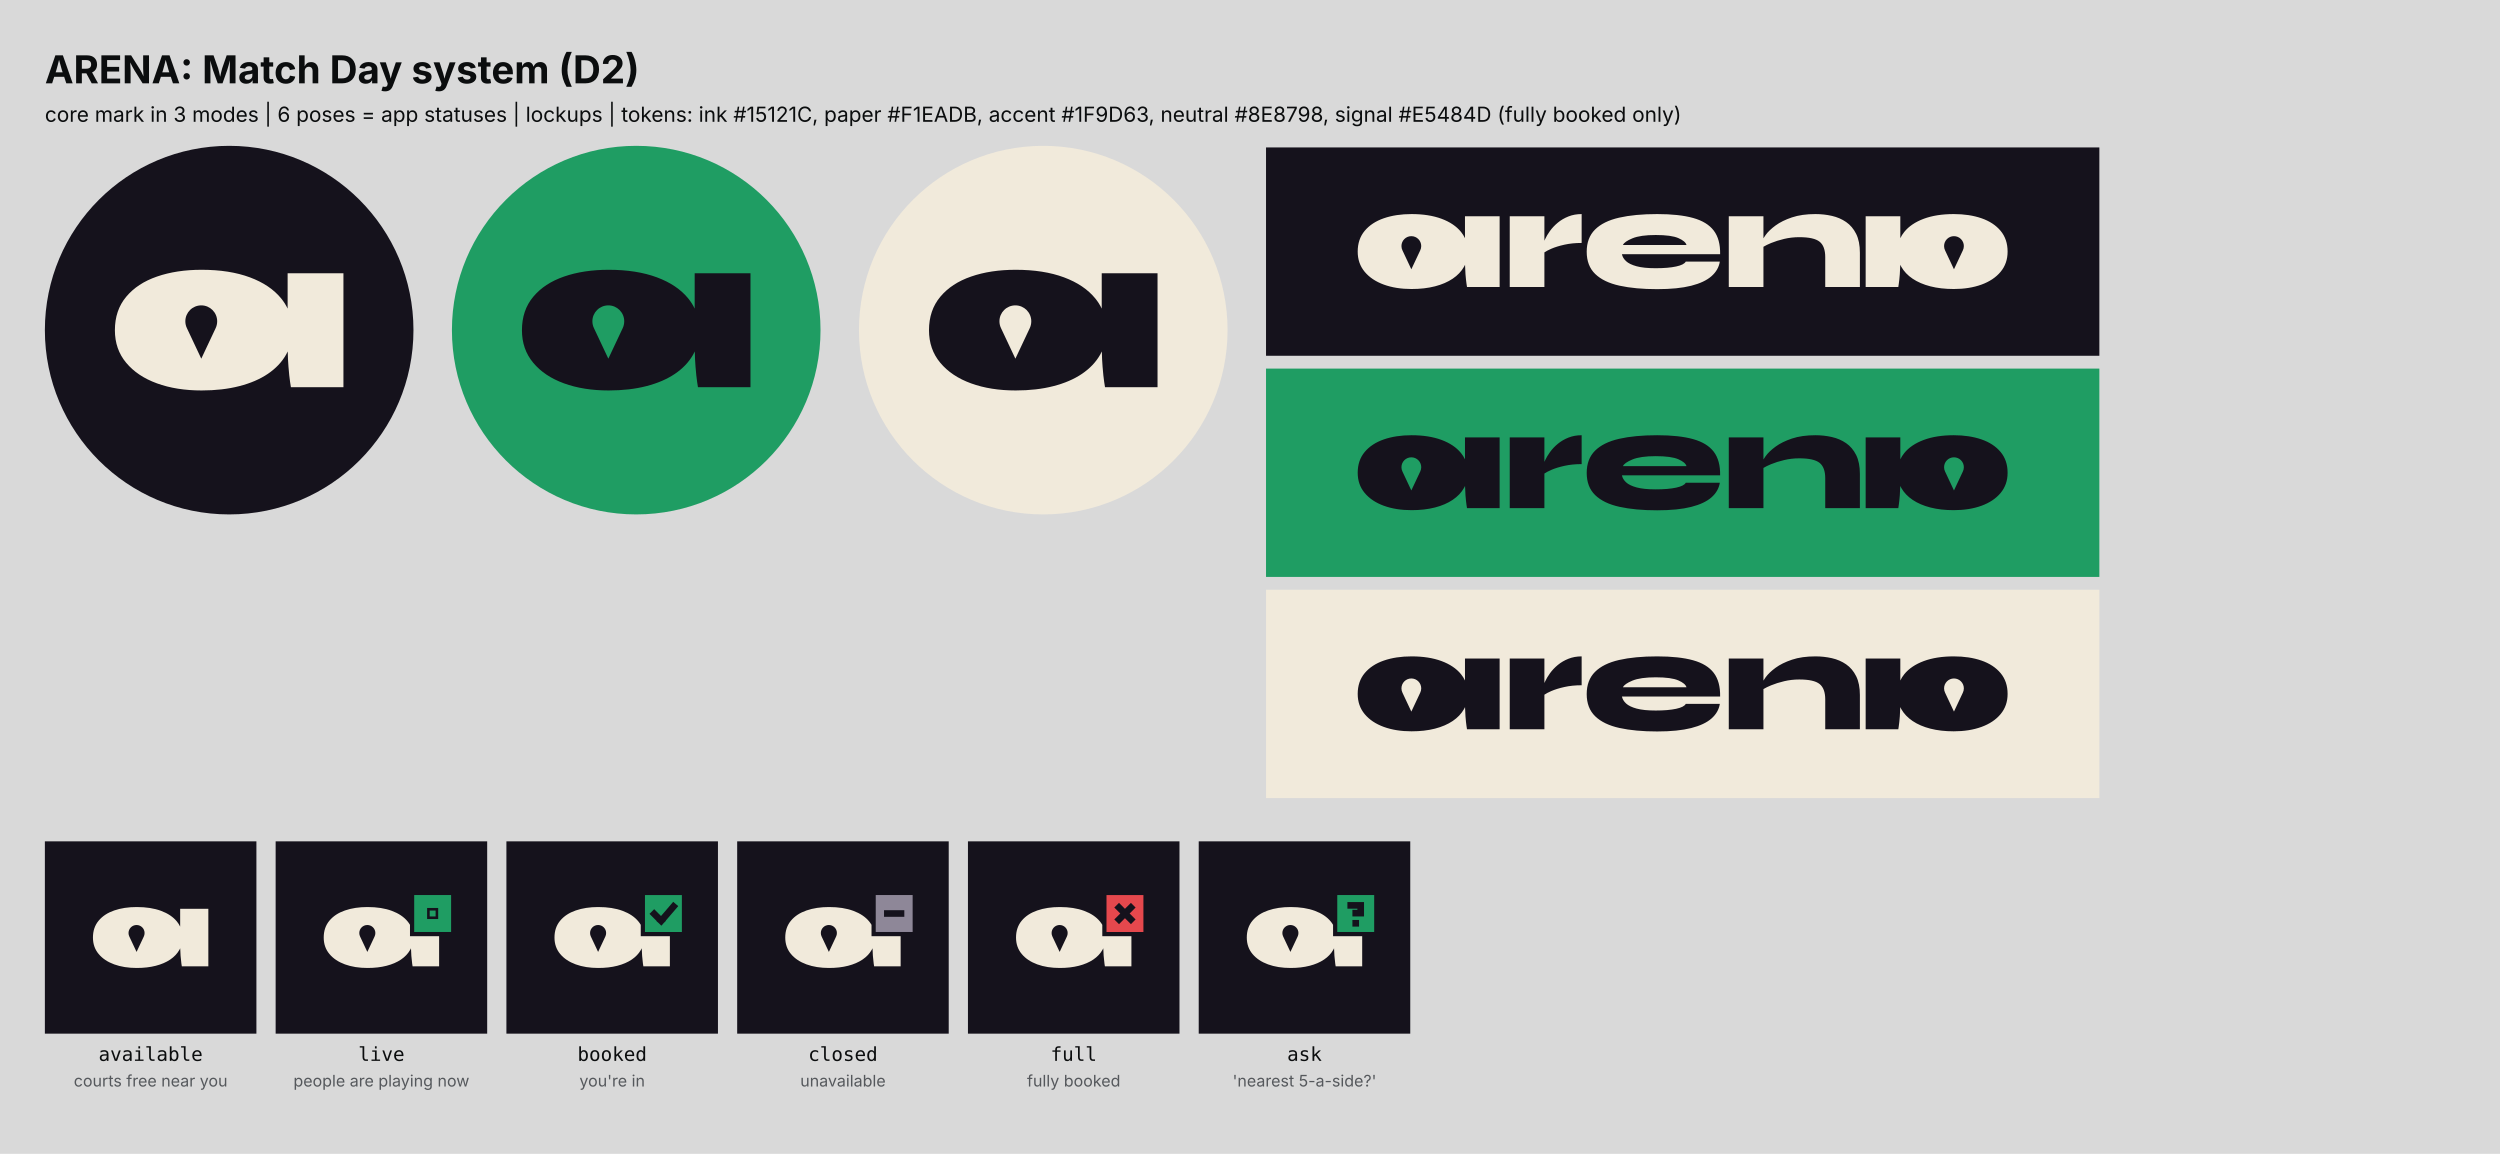
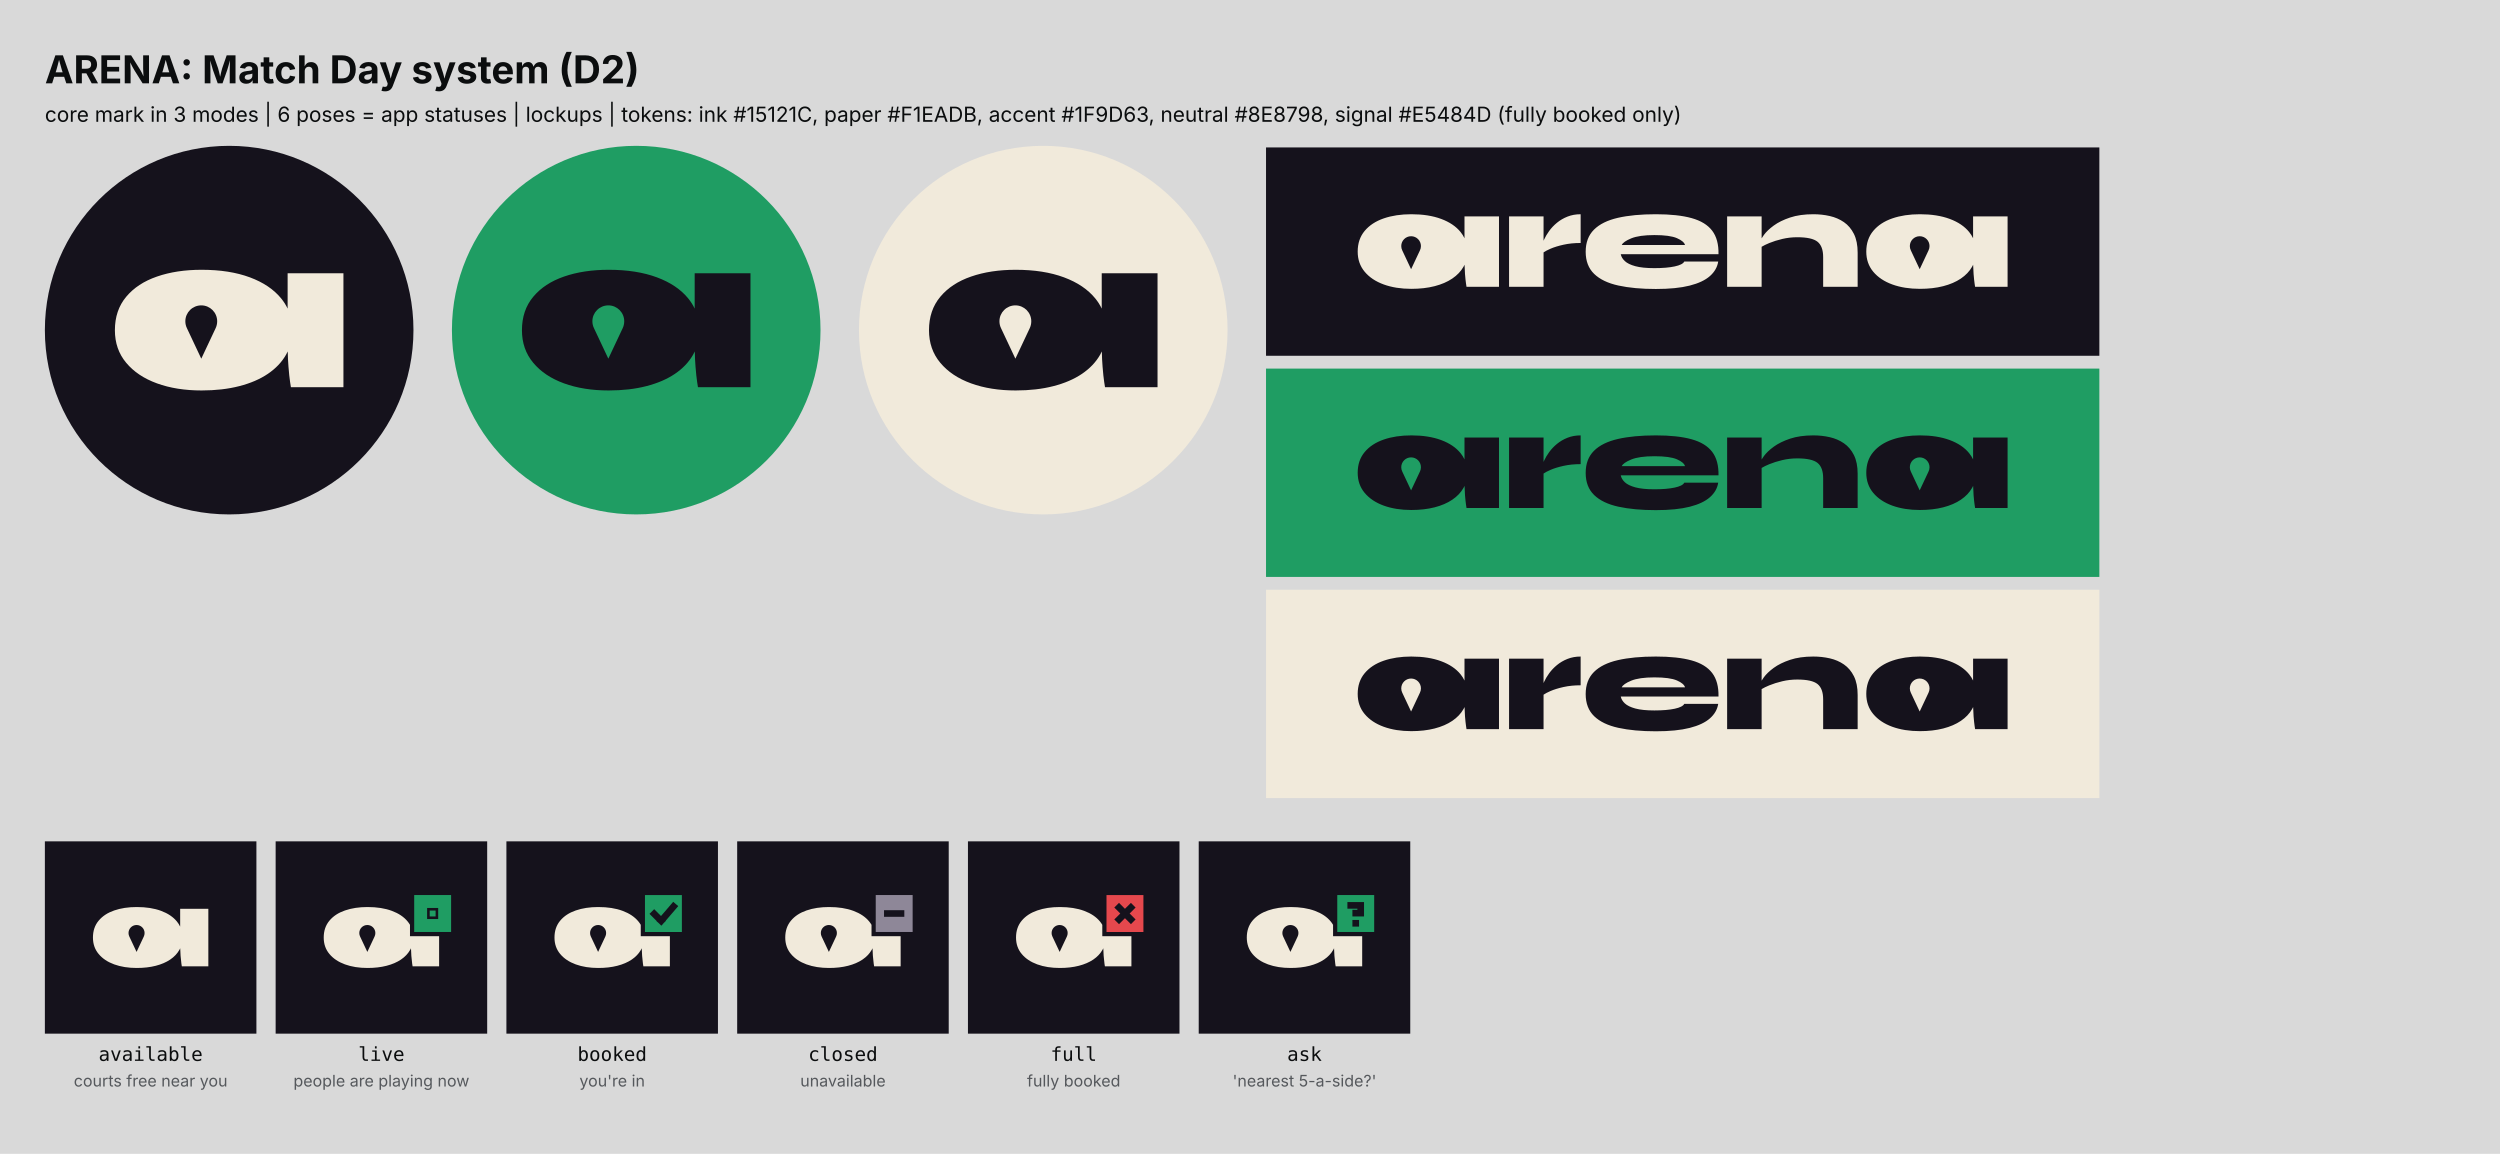
<svg xmlns="http://www.w3.org/2000/svg" width="1560" height="720" viewBox="0 0 1560 720">
  <rect width="100%" height="100%" fill="#D9D9D9" />
  <text x="28" y="52" font-family="Inter, sans-serif" font-weight="700" font-size="24" fill="#0B0D0E">ARENA: Match Day system (D2)</text>
  <text x="28" y="76" font-family="Inter, sans-serif" font-size="13" fill="#0B0D0E">core mark in 3 modes | 6 poses = app statuses | lockups | tokens: ink #15121C, paper #F1EADB, accent #1F9D63, neutral #8E8798, signal #E5484D (fully booked only)</text>
  <circle cx="143" cy="206" r="115" fill="#15121C" />
  <g transform="translate(64.96 127.96) scale(3.2515)">
    <path fill="#F1EADB" d="M18.71 35.58Q13.89 35.58 10.15 34.22Q6.4 32.86 4.24 30.27Q2.07 27.68 2.07 24.02Q2.07 20.19 4.24 17.6Q6.4 15.01 10.15 13.72Q13.89 12.42 18.71 12.42Q24.07 12.42 27.97 13.87Q31.87 15.32 33.99 17.93Q34.74 18.85 35.22 19.87V13.09H45.93V34.95H35.85L35.69 33.93Q35.53 32.9 35.38 30.98Q35.27 29.69 35.24 28.09Q35.09 28.42 34.91 28.73Q33.7 30.85 31.43 32.39Q29.15 33.93 25.94 34.75Q22.73 35.58 18.71 35.58ZM21.7 22.3C21.7 20.62 20.33 19.25 18.65 19.25C16.96 19.25 15.59 20.62 15.59 22.3C15.59 22.78 15.7 23.24 15.9 23.64L18.65 29.48L21.39 23.66C21.59 23.25 21.7 22.79 21.7 22.3Z" />
    <path fill="#1F9D63" d="" />
  </g>
  <circle cx="397" cy="206" r="115" fill="#1F9D63" />
  <g transform="translate(318.96 127.96) scale(3.2515)">
    <path fill="#15121C" d="M18.71 35.58Q13.89 35.58 10.15 34.22Q6.4 32.86 4.24 30.27Q2.07 27.68 2.07 24.02Q2.07 20.19 4.24 17.6Q6.4 15.01 10.15 13.72Q13.89 12.42 18.71 12.42Q24.07 12.42 27.97 13.87Q31.87 15.32 33.99 17.93Q34.74 18.85 35.22 19.87V13.09H45.93V34.95H35.85L35.69 33.93Q35.53 32.9 35.38 30.98Q35.27 29.69 35.24 28.09Q35.09 28.42 34.91 28.73Q33.7 30.85 31.43 32.39Q29.15 33.93 25.94 34.75Q22.73 35.58 18.71 35.58ZM21.7 22.3C21.7 20.62 20.33 19.25 18.65 19.25C16.96 19.25 15.59 20.62 15.59 22.3C15.59 22.78 15.7 23.24 15.9 23.64L18.65 29.48L21.39 23.66C21.59 23.25 21.7 22.79 21.7 22.3Z" />
    <path fill="#15121C" d="" />
  </g>
  <circle cx="651" cy="206" r="115" fill="#F1EADB" />
  <g transform="translate(572.96 127.96) scale(3.2515)">
    <path fill="#15121C" d="M18.71 35.58Q13.89 35.58 10.15 34.22Q6.4 32.86 4.24 30.27Q2.07 27.68 2.07 24.02Q2.07 20.19 4.24 17.6Q6.4 15.01 10.15 13.72Q13.89 12.42 18.71 12.42Q24.07 12.42 27.97 13.87Q31.87 15.32 33.99 17.93Q34.74 18.85 35.22 19.87V13.09H45.93V34.95H35.85L35.69 33.93Q35.53 32.9 35.38 30.98Q35.27 29.69 35.24 28.09Q35.09 28.42 34.91 28.73Q33.7 30.85 31.43 32.39Q29.15 33.93 25.94 34.75Q22.73 35.58 18.71 35.58ZM21.7 22.3C21.7 20.62 20.33 19.25 18.65 19.25C16.96 19.25 15.59 20.62 15.59 22.3C15.59 22.78 15.7 23.24 15.9 23.64L18.65 29.48L21.39 23.66C21.59 23.25 21.7 22.79 21.7 22.3Z" />
    <path fill="#1F9D63" d="" />
  </g>
  <rect x="790" y="92" width="520" height="130" fill="#15121C" />
-   <g transform="translate(844.05 179.08) scale(0.0901)">
-     <path fill="#F1EADB" d="M4163 14Q4073 14 4001 -4.5Q3929 -23 3878 -57.5Q3827 -92 3800 -139.5Q3796.02 -146.5 3792.63 -153.73Q3791.86 -117.96 3789.5 -89Q3786 -46 3782.5 -23L3779 0H3553V-490H3793V-338.02Q3803.82 -360.96 3820.5 -381.5Q3868 -440 3955.5 -472.5Q4043 -505 4163 -505Q4271 -505 4355 -476Q4439 -447 4487.5 -389Q4536 -331 4536 -245Q4536 -163 4487.5 -105Q4439 -47 4355 -16.5Q4271 14 4163 14ZM408 14Q300 14 216 -16.5Q132 -47 83.5 -105Q35 -163 35 -245Q35 -331 83.5 -389Q132 -447 216 -476Q300 -505 408 -505Q528 -505 615.5 -472.5Q703 -440 750.5 -381.5Q767.18 -360.96 778 -338.02V-490H1018V0H792L788.5 -23Q785 -46 781.5 -89Q779.14 -117.96 778.37 -153.73Q774.98 -146.5 771 -139.5Q744 -92 693 -57.5Q642 -23 570 -4.5Q498 14 408 14ZM2307 -176H2543Q2534 -118 2485.5 -75Q2437 -32 2344.5 -8.5Q2252 15 2109 15Q1958 15 1848.5 -9Q1739 -33 1680 -90Q1621 -147 1621 -244Q1621 -340 1678.5 -397.5Q1736 -455 1845 -480Q1954 -505 2109 -505Q2261 -505 2358 -478Q2455 -451 2501 -390.5Q2547 -330 2545 -227H1865Q1870 -201 1893.5 -179Q1917 -157 1966.5 -143.5Q2016 -130 2099 -130Q2185 -130 2240.5 -142Q2296 -154 2307 -176ZM2605 -490H2845V-337.13Q2851.23 -347.69 2860.5 -360.5Q2884 -393 2929 -426Q2974 -459 3042.5 -482Q3111 -505 3205 -505Q3264 -505 3319 -492.5Q3374 -480 3417.5 -450Q3461 -420 3487 -368Q3513 -316 3513 -237V0H3273V-207Q3273 -282 3234 -313.5Q3195 -345 3093 -345Q3039 -345 2988.5 -333Q2938 -321 2898 -304.5Q2866.09 -291.34 2845 -278.49V0H2605ZM1088 -490H1328V-320.34Q1329.87 -324.82 1332 -329.5Q1345 -358 1367 -388.5Q1389 -419 1421 -445.5Q1453 -472 1494.5 -488.5Q1536 -505 1586 -505V-305Q1521 -305 1467 -293Q1413 -281 1375 -264.5Q1345.95 -251.88 1328 -239.56V0H1088ZM2099 -360Q1993 -360 1937.5 -337Q1882 -314 1872 -291H2312Q2305 -317 2256 -338.5Q2207 -360 2099 -360ZM474.98 -283.52C474.98 -321.34 444.32 -352 406.5 -352C368.68 -352 338.02 -321.34 338.02 -283.52C338.02 -272.59 340.58 -262.25 345.14 -253.09L406.5 -122.59L467.86 -253.09C472.42 -262.25 474.98 -272.59 474.98 -283.52ZM4232.98 -283.52C4232.98 -321.34 4202.32 -352 4164.5 -352C4126.68 -352 4096.02 -321.34 4096.02 -283.52C4096.02 -272.59 4098.58 -262.26 4103.13 -253.09L4164.5 -122.59L4225.87 -253.09C4230.42 -262.26 4232.98 -272.59 4232.98 -283.52Z" />
+   <g transform="translate(844.06 178.98) scale(0.0897)">
+     <path fill="#F1EADB" d="M408 14Q300 14 216 -16.5Q132 -47 83.5 -105Q35 -163 35 -245Q35 -331 83.5 -389Q132 -447 216 -476Q300 -505 408 -505Q528 -505 615.5 -472.5Q703 -440 750.5 -381.5Q767.18 -360.96 778 -338.02V-490H1018V0H792L788.5 -23Q785 -46 781.5 -89Q779.14 -117.96 778.37 -153.73Q774.98 -146.5 771 -139.5Q744 -92 693 -57.5Q642 -23 570 -4.5Q498 14 408 14ZM3946 14Q3838 14 3754 -16.5Q3670 -47 3621.5 -105Q3573 -163 3573 -245Q3573 -331 3621.5 -389Q3670 -447 3754 -476Q3838 -505 3946 -505Q4066 -505 4153.5 -472.5Q4241 -440 4288.5 -381.5Q4305.18 -360.96 4316 -338.02V-490H4556V0H4330L4326.5 -23Q4323 -46 4319.5 -89Q4317.14 -117.96 4316.37 -153.73Q4312.98 -146.5 4309 -139.5Q4282 -92 4231 -57.5Q4180 -23 4108 -4.5Q4036 14 3946 14ZM2307 -176H2543Q2534 -118 2485.5 -75Q2437 -32 2344.5 -8.5Q2252 15 2109 15Q1958 15 1848.5 -9Q1739 -33 1680 -90Q1621 -147 1621 -244Q1621 -340 1678.5 -397.5Q1736 -455 1845 -480Q1954 -505 2109 -505Q2261 -505 2358 -478Q2455 -451 2501 -390.5Q2547 -330 2545 -227H1865Q1870 -201 1893.5 -179Q1917 -157 1966.5 -143.5Q2016 -130 2099 -130Q2185 -130 2240.5 -142Q2296 -154 2307 -176ZM2605 -490H2845V-337.13Q2851.23 -347.69 2860.5 -360.5Q2884 -393 2929 -426Q2974 -459 3042.5 -482Q3111 -505 3205 -505Q3264 -505 3319 -492.5Q3374 -480 3417.5 -450Q3461 -420 3487 -368Q3513 -316 3513 -237V0H3273V-207Q3273 -282 3234 -313.5Q3195 -345 3093 -345Q3039 -345 2988.5 -333Q2938 -321 2898 -304.5Q2866.09 -291.34 2845 -278.49V0H2605ZM1088 -490H1328V-320.34Q1329.87 -324.82 1332 -329.5Q1345 -358 1367 -388.5Q1389 -419 1421 -445.5Q1453 -472 1494.5 -488.5Q1536 -505 1586 -505V-305Q1521 -305 1467 -293Q1413 -281 1375 -264.5Q1345.95 -251.88 1328 -239.56V0H1088ZM2099 -360Q1993 -360 1937.5 -337Q1882 -314 1872 -291H2312Q2305 -317 2256 -338.5Q2207 -360 2099 -360ZM474.98 -283.52C474.98 -321.34 444.32 -352 406.5 -352C368.68 -352 338.02 -321.34 338.02 -283.52C338.02 -272.59 340.58 -262.25 345.14 -253.09L406.5 -122.59L467.86 -253.09C472.42 -262.25 474.98 -272.59 474.98 -283.52ZM4012.98 -283.52C4012.98 -321.34 3982.32 -352 3944.5 -352C3906.68 -352 3876.02 -321.34 3876.02 -283.52C3876.02 -272.59 3878.58 -262.25 3883.14 -253.08L3944.5 -122.59L4005.86 -253.08C4010.42 -262.25 4012.98 -272.59 4012.98 -283.52Z" />
    <path fill="#1F9D63" d="" />
  </g>
  <rect x="790" y="230" width="520" height="130" fill="#1F9D63" />
-   <g transform="translate(844.05 317.08) scale(0.0901)">
-     <path fill="#15121C" d="M4163 14Q4073 14 4001 -4.5Q3929 -23 3878 -57.5Q3827 -92 3800 -139.5Q3796.02 -146.5 3792.63 -153.73Q3791.86 -117.96 3789.5 -89Q3786 -46 3782.5 -23L3779 0H3553V-490H3793V-338.02Q3803.82 -360.96 3820.5 -381.5Q3868 -440 3955.5 -472.5Q4043 -505 4163 -505Q4271 -505 4355 -476Q4439 -447 4487.5 -389Q4536 -331 4536 -245Q4536 -163 4487.5 -105Q4439 -47 4355 -16.5Q4271 14 4163 14ZM408 14Q300 14 216 -16.5Q132 -47 83.5 -105Q35 -163 35 -245Q35 -331 83.5 -389Q132 -447 216 -476Q300 -505 408 -505Q528 -505 615.5 -472.5Q703 -440 750.5 -381.5Q767.18 -360.96 778 -338.02V-490H1018V0H792L788.5 -23Q785 -46 781.5 -89Q779.14 -117.96 778.37 -153.73Q774.98 -146.5 771 -139.5Q744 -92 693 -57.5Q642 -23 570 -4.5Q498 14 408 14ZM2307 -176H2543Q2534 -118 2485.5 -75Q2437 -32 2344.5 -8.5Q2252 15 2109 15Q1958 15 1848.5 -9Q1739 -33 1680 -90Q1621 -147 1621 -244Q1621 -340 1678.5 -397.5Q1736 -455 1845 -480Q1954 -505 2109 -505Q2261 -505 2358 -478Q2455 -451 2501 -390.5Q2547 -330 2545 -227H1865Q1870 -201 1893.5 -179Q1917 -157 1966.5 -143.5Q2016 -130 2099 -130Q2185 -130 2240.5 -142Q2296 -154 2307 -176ZM2605 -490H2845V-337.13Q2851.23 -347.69 2860.5 -360.5Q2884 -393 2929 -426Q2974 -459 3042.5 -482Q3111 -505 3205 -505Q3264 -505 3319 -492.5Q3374 -480 3417.5 -450Q3461 -420 3487 -368Q3513 -316 3513 -237V0H3273V-207Q3273 -282 3234 -313.5Q3195 -345 3093 -345Q3039 -345 2988.5 -333Q2938 -321 2898 -304.5Q2866.09 -291.34 2845 -278.49V0H2605ZM1088 -490H1328V-320.34Q1329.87 -324.82 1332 -329.5Q1345 -358 1367 -388.5Q1389 -419 1421 -445.5Q1453 -472 1494.5 -488.5Q1536 -505 1586 -505V-305Q1521 -305 1467 -293Q1413 -281 1375 -264.5Q1345.95 -251.88 1328 -239.56V0H1088ZM2099 -360Q1993 -360 1937.5 -337Q1882 -314 1872 -291H2312Q2305 -317 2256 -338.5Q2207 -360 2099 -360ZM474.98 -283.52C474.98 -321.34 444.32 -352 406.5 -352C368.68 -352 338.02 -321.34 338.02 -283.52C338.02 -272.59 340.58 -262.25 345.14 -253.09L406.5 -122.59L467.86 -253.09C472.42 -262.25 474.98 -272.59 474.98 -283.52ZM4232.98 -283.52C4232.98 -321.34 4202.32 -352 4164.5 -352C4126.68 -352 4096.02 -321.34 4096.02 -283.52C4096.02 -272.59 4098.58 -262.26 4103.13 -253.09L4164.5 -122.59L4225.87 -253.09C4230.42 -262.26 4232.98 -272.59 4232.98 -283.52Z" />
+   <g transform="translate(844.06 316.98) scale(0.0897)">
+     <path fill="#15121C" d="M408 14Q300 14 216 -16.5Q132 -47 83.5 -105Q35 -163 35 -245Q35 -331 83.5 -389Q132 -447 216 -476Q300 -505 408 -505Q528 -505 615.5 -472.5Q703 -440 750.5 -381.5Q767.18 -360.96 778 -338.02V-490H1018V0H792L788.5 -23Q785 -46 781.5 -89Q779.14 -117.96 778.37 -153.73Q774.98 -146.5 771 -139.5Q744 -92 693 -57.5Q642 -23 570 -4.5Q498 14 408 14ZM3946 14Q3838 14 3754 -16.5Q3670 -47 3621.5 -105Q3573 -163 3573 -245Q3573 -331 3621.5 -389Q3670 -447 3754 -476Q3838 -505 3946 -505Q4066 -505 4153.5 -472.5Q4241 -440 4288.5 -381.5Q4305.18 -360.96 4316 -338.02V-490H4556V0H4330L4326.5 -23Q4323 -46 4319.5 -89Q4317.14 -117.96 4316.37 -153.73Q4312.98 -146.5 4309 -139.5Q4282 -92 4231 -57.5Q4180 -23 4108 -4.5Q4036 14 3946 14ZM2307 -176H2543Q2534 -118 2485.5 -75Q2437 -32 2344.5 -8.5Q2252 15 2109 15Q1958 15 1848.5 -9Q1739 -33 1680 -90Q1621 -147 1621 -244Q1621 -340 1678.5 -397.5Q1736 -455 1845 -480Q1954 -505 2109 -505Q2261 -505 2358 -478Q2455 -451 2501 -390.5Q2547 -330 2545 -227H1865Q1870 -201 1893.5 -179Q1917 -157 1966.5 -143.5Q2016 -130 2099 -130Q2185 -130 2240.5 -142Q2296 -154 2307 -176ZM2605 -490H2845V-337.13Q2851.23 -347.69 2860.5 -360.5Q2884 -393 2929 -426Q2974 -459 3042.5 -482Q3111 -505 3205 -505Q3264 -505 3319 -492.5Q3374 -480 3417.5 -450Q3461 -420 3487 -368Q3513 -316 3513 -237V0H3273V-207Q3273 -282 3234 -313.5Q3195 -345 3093 -345Q3039 -345 2988.5 -333Q2938 -321 2898 -304.5Q2866.09 -291.34 2845 -278.49V0H2605ZM1088 -490H1328V-320.34Q1329.87 -324.82 1332 -329.5Q1345 -358 1367 -388.5Q1389 -419 1421 -445.5Q1453 -472 1494.5 -488.5Q1536 -505 1586 -505V-305Q1521 -305 1467 -293Q1413 -281 1375 -264.5Q1345.95 -251.88 1328 -239.56V0H1088ZM2099 -360Q1993 -360 1937.5 -337Q1882 -314 1872 -291H2312Q2305 -317 2256 -338.5Q2207 -360 2099 -360ZM474.98 -283.52C474.98 -321.34 444.32 -352 406.5 -352C368.68 -352 338.02 -321.34 338.02 -283.52C338.02 -272.59 340.58 -262.25 345.14 -253.09L406.5 -122.59L467.86 -253.09C472.42 -262.25 474.98 -272.59 474.98 -283.52ZM4012.98 -283.52C4012.98 -321.34 3982.32 -352 3944.5 -352C3906.68 -352 3876.02 -321.34 3876.02 -283.52C3876.02 -272.59 3878.58 -262.25 3883.14 -253.08L3944.5 -122.59L4005.86 -253.08C4010.42 -262.25 4012.98 -272.59 4012.98 -283.52Z" />
    <path fill="#15121C" d="" />
  </g>
  <rect x="790" y="368" width="520" height="130" fill="#F1EADB" />
-   <g transform="translate(844.05 455.08) scale(0.0901)">
-     <path fill="#15121C" d="M4163 14Q4073 14 4001 -4.5Q3929 -23 3878 -57.5Q3827 -92 3800 -139.5Q3796.02 -146.5 3792.63 -153.73Q3791.86 -117.96 3789.5 -89Q3786 -46 3782.5 -23L3779 0H3553V-490H3793V-338.02Q3803.82 -360.96 3820.5 -381.5Q3868 -440 3955.5 -472.5Q4043 -505 4163 -505Q4271 -505 4355 -476Q4439 -447 4487.5 -389Q4536 -331 4536 -245Q4536 -163 4487.5 -105Q4439 -47 4355 -16.5Q4271 14 4163 14ZM408 14Q300 14 216 -16.5Q132 -47 83.5 -105Q35 -163 35 -245Q35 -331 83.5 -389Q132 -447 216 -476Q300 -505 408 -505Q528 -505 615.5 -472.5Q703 -440 750.5 -381.5Q767.18 -360.96 778 -338.02V-490H1018V0H792L788.5 -23Q785 -46 781.5 -89Q779.14 -117.96 778.37 -153.73Q774.98 -146.5 771 -139.5Q744 -92 693 -57.5Q642 -23 570 -4.5Q498 14 408 14ZM2307 -176H2543Q2534 -118 2485.5 -75Q2437 -32 2344.5 -8.5Q2252 15 2109 15Q1958 15 1848.5 -9Q1739 -33 1680 -90Q1621 -147 1621 -244Q1621 -340 1678.5 -397.5Q1736 -455 1845 -480Q1954 -505 2109 -505Q2261 -505 2358 -478Q2455 -451 2501 -390.5Q2547 -330 2545 -227H1865Q1870 -201 1893.5 -179Q1917 -157 1966.5 -143.5Q2016 -130 2099 -130Q2185 -130 2240.5 -142Q2296 -154 2307 -176ZM2605 -490H2845V-337.13Q2851.23 -347.69 2860.5 -360.5Q2884 -393 2929 -426Q2974 -459 3042.5 -482Q3111 -505 3205 -505Q3264 -505 3319 -492.5Q3374 -480 3417.5 -450Q3461 -420 3487 -368Q3513 -316 3513 -237V0H3273V-207Q3273 -282 3234 -313.5Q3195 -345 3093 -345Q3039 -345 2988.5 -333Q2938 -321 2898 -304.5Q2866.09 -291.34 2845 -278.49V0H2605ZM1088 -490H1328V-320.34Q1329.87 -324.82 1332 -329.5Q1345 -358 1367 -388.5Q1389 -419 1421 -445.5Q1453 -472 1494.5 -488.5Q1536 -505 1586 -505V-305Q1521 -305 1467 -293Q1413 -281 1375 -264.5Q1345.95 -251.88 1328 -239.56V0H1088ZM2099 -360Q1993 -360 1937.5 -337Q1882 -314 1872 -291H2312Q2305 -317 2256 -338.5Q2207 -360 2099 -360ZM474.98 -283.52C474.98 -321.34 444.32 -352 406.5 -352C368.68 -352 338.02 -321.34 338.02 -283.52C338.02 -272.59 340.58 -262.25 345.14 -253.09L406.5 -122.59L467.86 -253.09C472.42 -262.25 474.98 -272.59 474.98 -283.52ZM4232.98 -283.52C4232.98 -321.34 4202.32 -352 4164.5 -352C4126.68 -352 4096.02 -321.34 4096.02 -283.52C4096.02 -272.59 4098.58 -262.26 4103.13 -253.09L4164.5 -122.59L4225.87 -253.09C4230.42 -262.26 4232.98 -272.59 4232.98 -283.52Z" />
+   <g transform="translate(844.06 454.98) scale(0.0897)">
+     <path fill="#15121C" d="M408 14Q300 14 216 -16.5Q132 -47 83.5 -105Q35 -163 35 -245Q35 -331 83.5 -389Q132 -447 216 -476Q300 -505 408 -505Q528 -505 615.5 -472.5Q703 -440 750.5 -381.5Q767.18 -360.96 778 -338.02V-490H1018V0H792L788.5 -23Q785 -46 781.5 -89Q779.14 -117.96 778.37 -153.73Q774.98 -146.5 771 -139.5Q744 -92 693 -57.5Q642 -23 570 -4.5Q498 14 408 14ZM3946 14Q3838 14 3754 -16.5Q3670 -47 3621.5 -105Q3573 -163 3573 -245Q3573 -331 3621.5 -389Q3670 -447 3754 -476Q3838 -505 3946 -505Q4066 -505 4153.5 -472.5Q4241 -440 4288.5 -381.5Q4305.18 -360.96 4316 -338.02V-490H4556V0H4330L4326.5 -23Q4323 -46 4319.5 -89Q4317.14 -117.96 4316.37 -153.73Q4312.98 -146.5 4309 -139.5Q4282 -92 4231 -57.5Q4180 -23 4108 -4.5Q4036 14 3946 14ZM2307 -176H2543Q2534 -118 2485.5 -75Q2437 -32 2344.5 -8.5Q2252 15 2109 15Q1958 15 1848.5 -9Q1739 -33 1680 -90Q1621 -147 1621 -244Q1621 -340 1678.5 -397.5Q1736 -455 1845 -480Q1954 -505 2109 -505Q2261 -505 2358 -478Q2455 -451 2501 -390.5Q2547 -330 2545 -227H1865Q1870 -201 1893.5 -179Q1917 -157 1966.5 -143.5Q2016 -130 2099 -130Q2185 -130 2240.5 -142Q2296 -154 2307 -176ZM2605 -490H2845V-337.13Q2851.23 -347.69 2860.5 -360.5Q2884 -393 2929 -426Q2974 -459 3042.5 -482Q3111 -505 3205 -505Q3264 -505 3319 -492.5Q3374 -480 3417.5 -450Q3461 -420 3487 -368Q3513 -316 3513 -237V0H3273V-207Q3273 -282 3234 -313.5Q3195 -345 3093 -345Q3039 -345 2988.5 -333Q2938 -321 2898 -304.5Q2866.09 -291.34 2845 -278.49V0H2605ZM1088 -490H1328V-320.34Q1329.87 -324.82 1332 -329.5Q1345 -358 1367 -388.5Q1389 -419 1421 -445.5Q1453 -472 1494.5 -488.5Q1536 -505 1586 -505V-305Q1521 -305 1467 -293Q1413 -281 1375 -264.5Q1345.95 -251.88 1328 -239.56V0H1088ZM2099 -360Q1993 -360 1937.5 -337Q1882 -314 1872 -291H2312Q2305 -317 2256 -338.5Q2207 -360 2099 -360ZM474.98 -283.52C474.98 -321.34 444.32 -352 406.5 -352C368.68 -352 338.02 -321.34 338.02 -283.52C338.02 -272.59 340.58 -262.25 345.14 -253.09L406.5 -122.59L467.86 -253.09C472.42 -262.25 474.98 -272.59 474.98 -283.52ZM4012.98 -283.52C4012.98 -321.34 3982.32 -352 3944.5 -352C3906.68 -352 3876.02 -321.34 3876.02 -283.52C3876.02 -272.59 3878.58 -262.25 3883.14 -253.08L3944.5 -122.59L4005.86 -253.08C4010.42 -262.25 4012.98 -272.59 4012.98 -283.52Z" />
    <path fill="#1F9D63" d="" />
  </g>
  <rect x="28" y="525" width="132" height="120" fill="#15121C" />
  <g transform="translate(54.60 545.60) scale(1.6417)">
    <path fill="#F1EADB" d="M18.71 35.58Q13.89 35.58 10.15 34.22Q6.4 32.86 4.24 30.27Q2.07 27.68 2.07 24.02Q2.07 20.19 4.24 17.6Q6.4 15.01 10.15 13.72Q13.89 12.42 18.71 12.42Q24.07 12.42 27.97 13.87Q31.87 15.32 33.99 17.93Q34.74 18.85 35.22 19.87V13.09H45.93V34.95H35.85L35.69 33.93Q35.53 32.9 35.38 30.98Q35.27 29.69 35.24 28.09Q35.09 28.42 34.91 28.73Q33.7 30.85 31.43 32.39Q29.15 33.93 25.94 34.75Q22.73 35.58 18.71 35.58ZM21.7 22.3C21.7 20.62 20.33 19.25 18.65 19.25C16.96 19.25 15.59 20.62 15.59 22.3C15.59 22.78 15.7 23.24 15.9 23.64L18.65 29.48L21.39 23.66C21.59 23.25 21.7 22.79 21.7 22.3Z" />
    <path fill="#1F9D63" d="" />
  </g>
  <text x="94" y="662" text-anchor="middle" font-family="JetBrains Mono, monospace" font-size="12" fill="#0B0D0E">available</text>
  <text x="94" y="678" text-anchor="middle" font-family="Inter, sans-serif" font-size="10" fill="#55585c">courts free near you</text>
  <rect x="172" y="525" width="132" height="120" fill="#15121C" />
  <g transform="translate(198.60 545.60) scale(1.6417)">
    <path fill="#F1EADB" d="M18.71 35.58Q13.89 35.58 10.15 34.22Q6.4 32.86 4.24 30.27Q2.07 27.68 2.07 24.02Q2.07 20.19 4.24 17.6Q6.4 15.01 10.15 13.72Q13.89 12.42 18.71 12.42Q24.07 12.42 27.97 13.87Q31.87 15.32 33.99 17.93Q34.48 18.53 34.86 19.18V23.5H45.93V34.95H35.85L35.69 33.93Q35.53 32.9 35.38 30.98Q35.27 29.69 35.24 28.09Q35.09 28.42 34.91 28.73Q33.7 30.85 31.43 32.39Q29.15 33.93 25.94 34.75Q22.73 35.58 18.71 35.58ZM21.7 22.3C21.7 20.62 20.33 19.25 18.65 19.25C16.96 19.25 15.59 20.62 15.59 22.3C15.59 22.78 15.7 23.24 15.9 23.64L18.65 29.48L21.39 23.66C21.59 23.25 21.7 22.79 21.7 22.3Z" />
    <path fill="#1F9D63" d="" />
    <path fill="#1F9D63" d="M36.46 7.86H50.49V21.9H36.46ZM41.37 12.77V16.98H45.58V12.77ZM42.35 13.76H44.6V16H42.35Z" />
  </g>
  <text x="238" y="662" text-anchor="middle" font-family="JetBrains Mono, monospace" font-size="12" fill="#0B0D0E">live</text>
  <text x="238" y="678" text-anchor="middle" font-family="Inter, sans-serif" font-size="10" fill="#55585c">people are playing now</text>
  <rect x="316" y="525" width="132" height="120" fill="#15121C" />
  <g transform="translate(342.60 545.60) scale(1.6417)">
    <path fill="#F1EADB" d="M18.71 35.58Q13.89 35.58 10.15 34.22Q6.4 32.86 4.24 30.27Q2.07 27.68 2.07 24.02Q2.07 20.19 4.24 17.6Q6.4 15.01 10.15 13.72Q13.89 12.42 18.71 12.42Q24.07 12.42 27.97 13.87Q31.87 15.32 33.99 17.93Q34.48 18.53 34.86 19.18V23.5H45.93V34.95H35.85L35.69 33.93Q35.53 32.9 35.38 30.98Q35.27 29.69 35.24 28.09Q35.09 28.42 34.91 28.73Q33.7 30.85 31.43 32.39Q29.15 33.93 25.94 34.75Q22.73 35.58 18.71 35.58ZM21.7 22.3C21.7 20.62 20.33 19.25 18.65 19.25C16.96 19.25 15.59 20.62 15.59 22.3C15.59 22.78 15.7 23.24 15.9 23.64L18.65 29.48L21.39 23.66C21.59 23.25 21.7 22.79 21.7 22.3Z" />
    <path fill="#1F9D63" d="" />
    <path fill="#1F9D63" d="M36.46 7.86H50.49V21.9H36.46ZM38.18 15.02 40.91 17.75 40.85 17.82 41.77 18.61 42.63 19.47 42.7 19.41 42.77 19.47 43.56 18.54 44.42 17.69 44.35 17.62 49.11 12.08 47.2 10.43 42.56 15.83 39.96 13.23Z" />
  </g>
  <text x="382" y="662" text-anchor="middle" font-family="JetBrains Mono, monospace" font-size="12" fill="#0B0D0E">booked</text>
  <text x="382" y="678" text-anchor="middle" font-family="Inter, sans-serif" font-size="10" fill="#55585c">you're in</text>
  <rect x="460" y="525" width="132" height="120" fill="#15121C" />
  <g transform="translate(486.60 545.60) scale(1.6417)">
    <path fill="#F1EADB" d="M18.71 35.58Q13.89 35.58 10.15 34.22Q6.4 32.86 4.24 30.27Q2.07 27.68 2.07 24.02Q2.07 20.19 4.24 17.6Q6.4 15.01 10.15 13.72Q13.89 12.42 18.71 12.42Q24.07 12.42 27.97 13.87Q31.87 15.32 33.99 17.93Q34.48 18.53 34.86 19.18V23.5H45.93V34.95H35.85L35.69 33.93Q35.53 32.9 35.38 30.98Q35.27 29.69 35.24 28.09Q35.09 28.42 34.91 28.73Q33.7 30.85 31.43 32.39Q29.15 33.93 25.94 34.75Q22.73 35.58 18.71 35.58ZM21.7 22.3C21.7 20.62 20.33 19.25 18.65 19.25C16.96 19.25 15.59 20.62 15.59 22.3C15.59 22.78 15.7 23.24 15.9 23.64L18.65 29.48L21.39 23.66C21.59 23.25 21.7 22.79 21.7 22.3Z" />
    <path fill="#1F9D63" d="" />
    <path fill="#8E8798" d="M36.46 7.86H50.49V21.9H36.46ZM39.61 13.62V16.14H47.33V13.62Z" />
  </g>
  <text x="526" y="662" text-anchor="middle" font-family="JetBrains Mono, monospace" font-size="12" fill="#0B0D0E">closed</text>
  <text x="526" y="678" text-anchor="middle" font-family="Inter, sans-serif" font-size="10" fill="#55585c">unavailable</text>
  <rect x="604" y="525" width="132" height="120" fill="#15121C" />
  <g transform="translate(630.60 545.60) scale(1.6417)">
    <path fill="#F1EADB" d="M18.71 35.58Q13.89 35.58 10.15 34.22Q6.4 32.86 4.24 30.27Q2.07 27.68 2.07 24.02Q2.07 20.19 4.24 17.6Q6.4 15.01 10.15 13.72Q13.89 12.42 18.71 12.42Q24.07 12.42 27.97 13.87Q31.87 15.32 33.99 17.93Q34.48 18.53 34.86 19.18V23.5H45.93V34.95H35.85L35.69 33.93Q35.53 32.9 35.38 30.98Q35.27 29.69 35.24 28.09Q35.09 28.42 34.91 28.73Q33.7 30.85 31.43 32.39Q29.15 33.93 25.94 34.75Q22.73 35.58 18.71 35.58ZM21.7 22.3C21.7 20.62 20.33 19.25 18.65 19.25C16.96 19.25 15.59 20.62 15.59 22.3C15.59 22.78 15.7 23.24 15.9 23.64L18.65 29.48L21.39 23.66C21.59 23.25 21.7 22.79 21.7 22.3Z" />
    <path fill="#E5484D" d="" />
    <path fill="#E5484D" d="M36.46 7.86H50.49V21.9H36.46ZM39.42 12.61 41.69 14.88 39.42 17.14 41.21 18.93 43.47 16.66 45.74 18.93 47.52 17.14 45.26 14.88 47.52 12.61 45.74 10.83 43.47 13.09 41.21 10.83Z" />
  </g>
  <text x="670" y="662" text-anchor="middle" font-family="JetBrains Mono, monospace" font-size="12" fill="#0B0D0E">full</text>
  <text x="670" y="678" text-anchor="middle" font-family="Inter, sans-serif" font-size="10" fill="#55585c">fully booked</text>
  <rect x="748" y="525" width="132" height="120" fill="#15121C" />
  <g transform="translate(774.60 545.60) scale(1.6417)">
    <path fill="#F1EADB" d="M18.71 35.58Q13.89 35.58 10.15 34.22Q6.4 32.86 4.24 30.27Q2.07 27.68 2.07 24.02Q2.07 20.19 4.24 17.6Q6.4 15.01 10.15 13.72Q13.89 12.42 18.71 12.42Q24.07 12.42 27.97 13.87Q31.87 15.32 33.99 17.93Q34.48 18.53 34.86 19.18V23.5H45.93V34.95H35.85L35.69 33.93Q35.53 32.9 35.38 30.98Q35.27 29.69 35.24 28.09Q35.09 28.42 34.91 28.73Q33.7 30.85 31.43 32.39Q29.15 33.93 25.94 34.75Q22.73 35.58 18.71 35.58ZM21.7 22.3C21.7 20.62 20.33 19.25 18.65 19.25C16.96 19.25 15.59 20.62 15.59 22.3C15.59 22.78 15.7 23.24 15.9 23.64L18.65 29.48L21.39 23.66C21.59 23.25 21.7 22.79 21.7 22.3Z" />
    <path fill="#1F9D63" d="" />
    <path fill="#1F9D63" d="M36.46 7.86H50.49V21.9H36.46ZM40.31 10.53V13.05H44.1V13.47H42.21V16H46.63V10.53ZM42.21 17.33V19.86H44.74V17.33Z" />
  </g>
  <text x="814" y="662" text-anchor="middle" font-family="JetBrains Mono, monospace" font-size="12" fill="#0B0D0E">ask</text>
  <text x="814" y="678" text-anchor="middle" font-family="Inter, sans-serif" font-size="10" fill="#55585c">'nearest 5-a-side?'</text>
</svg>
